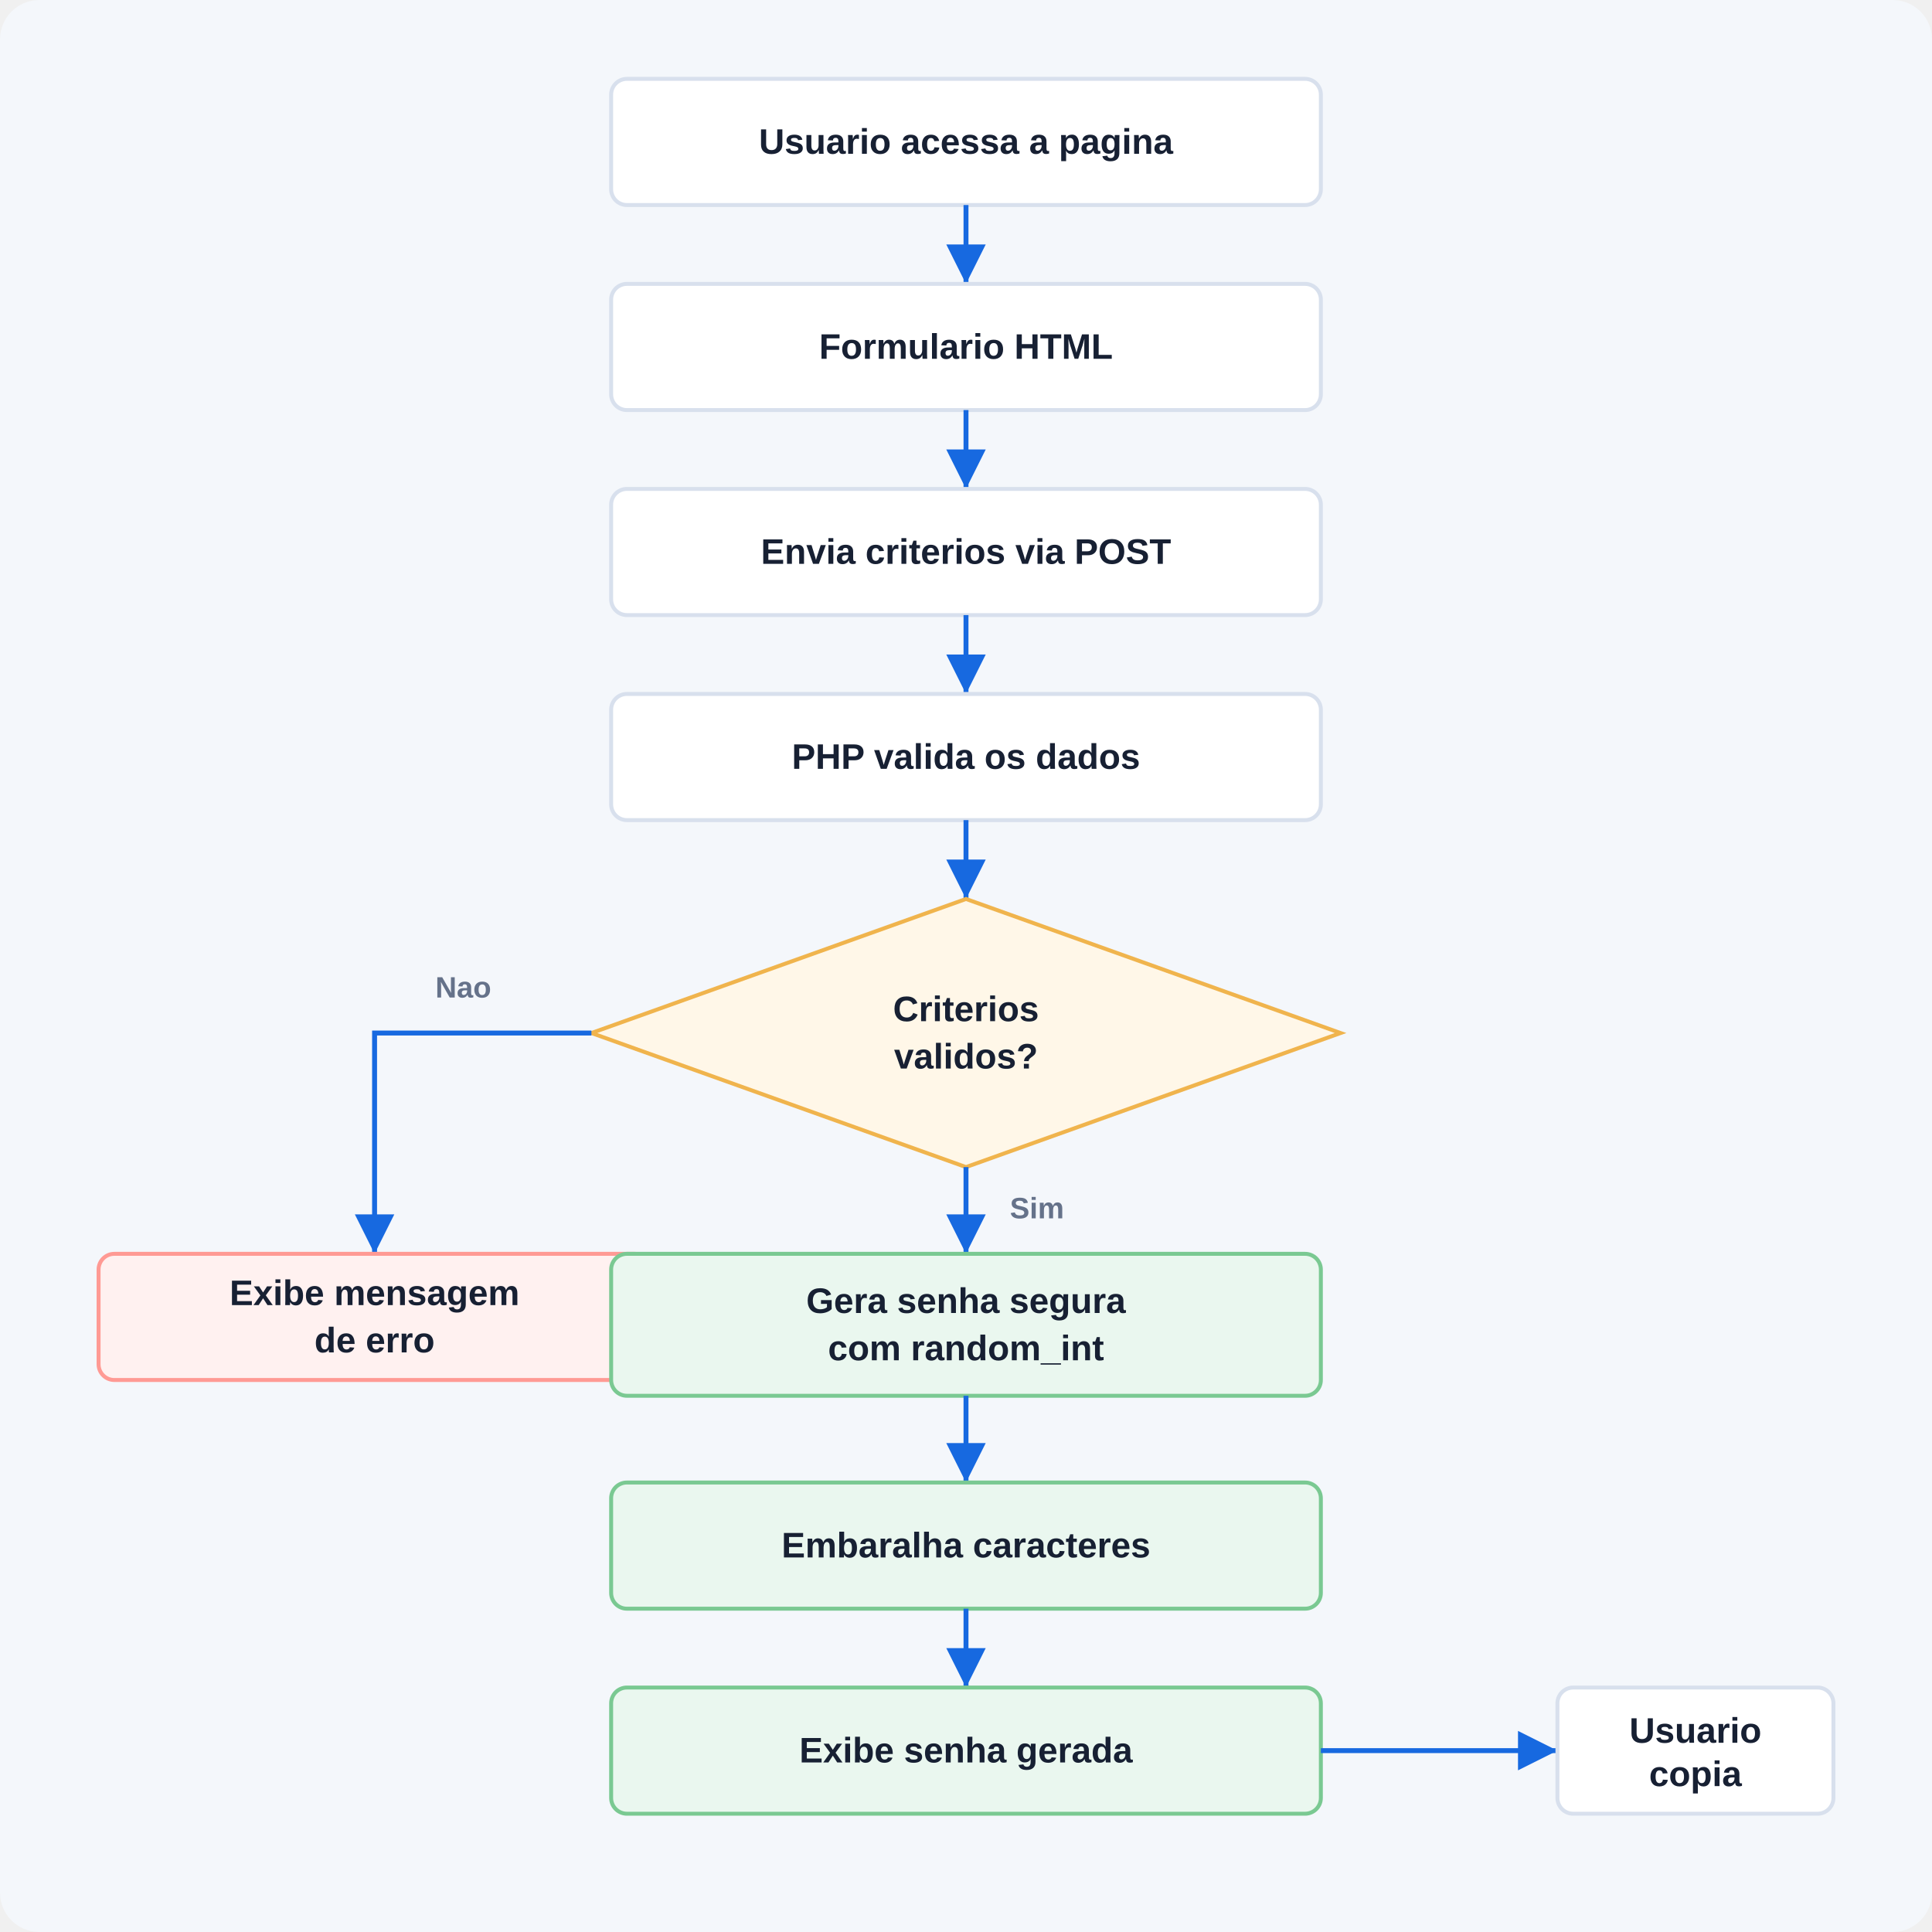
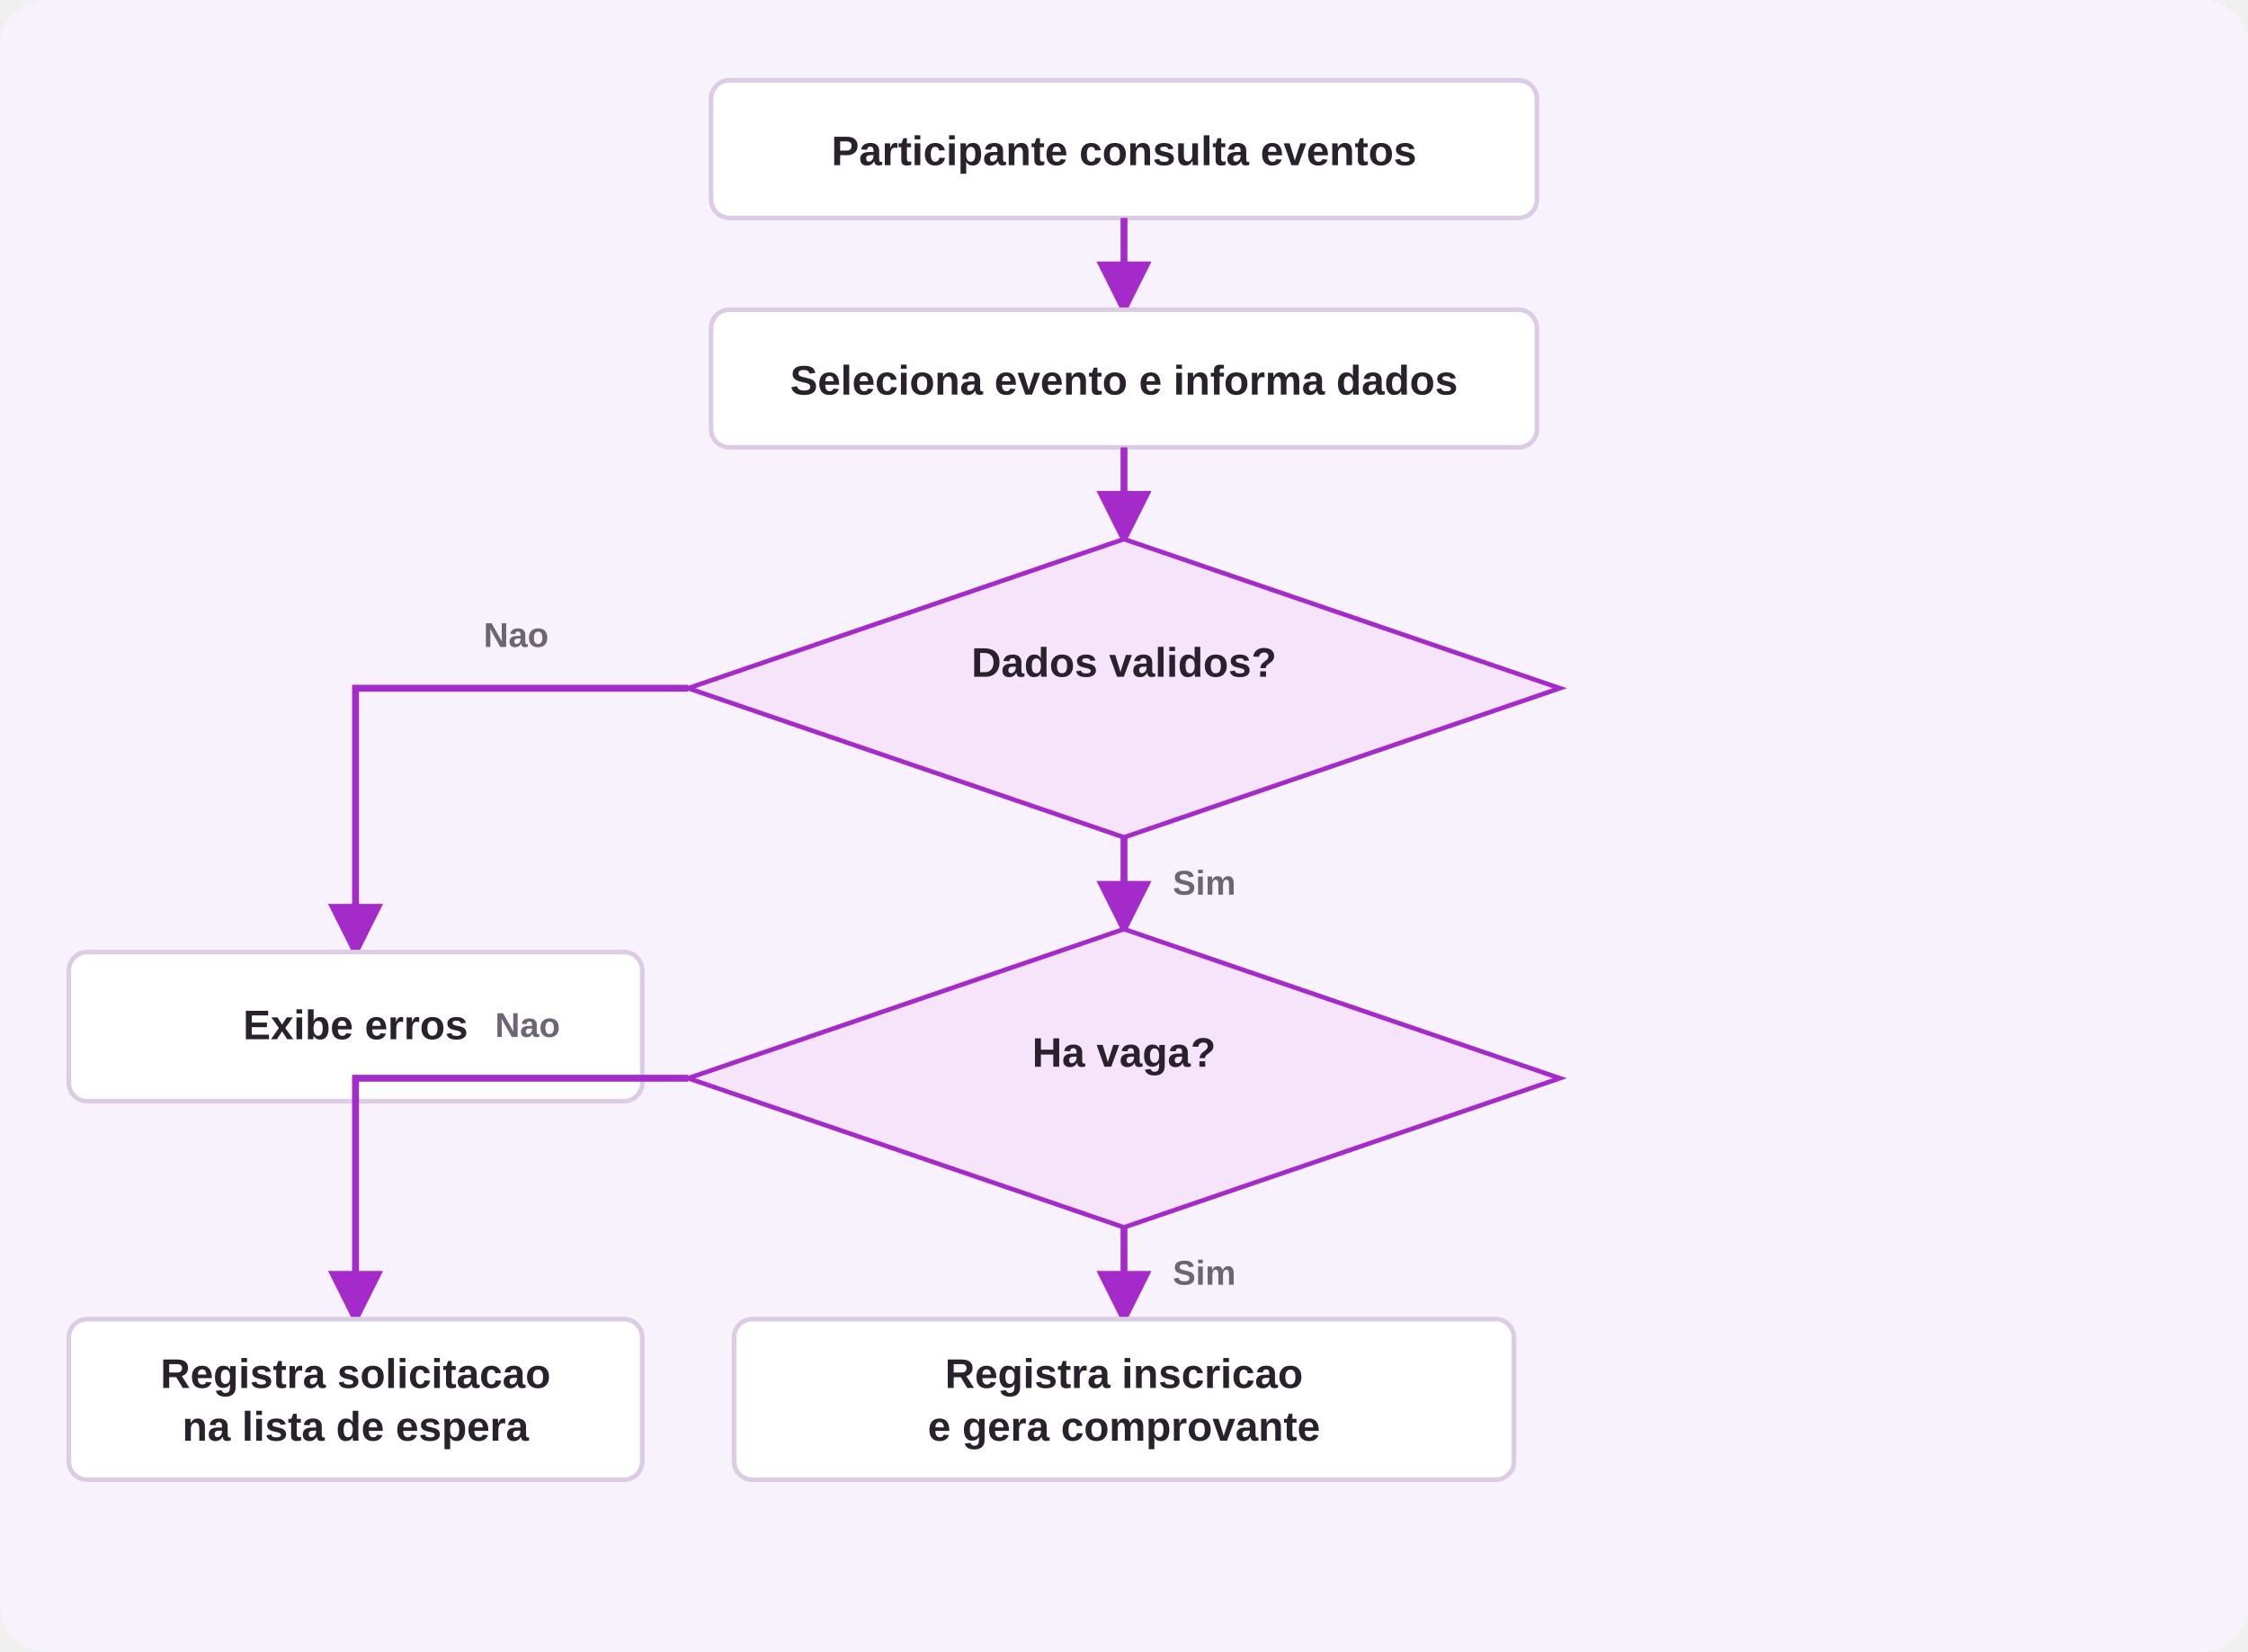
- <svg xmlns="http://www.w3.org/2000/svg" width="980" height="980" viewBox="0 0 980 980" role="img" aria-labelledby="title desc">
+ <svg xmlns="http://www.w3.org/2000/svg" width="980" height="720" viewBox="0 0 980 720" role="img" aria-labelledby="title desc">
  <defs>
-     <marker id="arrow" markerWidth="12" markerHeight="12" refX="10" refY="6" orient="auto" markerUnits="strokeWidth">
-       <path d="M2,2 L10,6 L2,10 Z" fill="#1769e0" />
+     <marker id="a" markerWidth="10" markerHeight="10" refX="8" refY="5" orient="auto">
+       <path d="M1 1L9 5L1 9Z" fill="#a42bca" />
    </marker>
-     <style>
-       .bg { fill: #f4f7fb; }
-       .node { fill: #ffffff; stroke: #d8e0ed; stroke-width: 2; }
-       .decision { fill: #fff7e8; stroke: #f0b44d; stroke-width: 2; }
-       .success { fill: #eaf7ef; stroke: #7ac992; stroke-width: 2; }
-       .error { fill: #fff1f0; stroke: #ff9a94; stroke-width: 2; }
-       .line { stroke: #1769e0; stroke-width: 2.5; fill: none; marker-end: url(#arrow); }
-       .label { fill: #172033; font: 700 18px Arial, Helvetica, sans-serif; text-anchor: middle; }
-       .small { fill: #65728a; font: 700 15px Arial, Helvetica, sans-serif; text-anchor: middle; }
-     </style>
+     <style>.bg{fill:#f7f2fb}.n{fill:#fff;stroke:#dccbe4;stroke-width:2}.d{fill:#f5e4fa;stroke:#a42bca;stroke-width:2}.l{stroke:#a42bca;stroke-width:3;fill:none;marker-end:url(#a)}text{font:700 18px Arial;text-anchor:middle;fill:#29222d}.s{font-size:15px;fill:#6d6573}</style>
  </defs>
-   <rect class="bg" width="980" height="980" rx="20" />
-   <rect class="node" x="310" y="40" width="360" height="64" rx="8" />
-   <text class="label" x="490" y="78">Usuario acessa a pagina</text>
-   <path class="line" d="M490 104 L490 144" />
-   <rect class="node" x="310" y="144" width="360" height="64" rx="8" />
-   <text class="label" x="490" y="182">Formulario HTML</text>
-   <path class="line" d="M490 208 L490 248" />
-   <rect class="node" x="310" y="248" width="360" height="64" rx="8" />
-   <text class="label" x="490" y="286">Envia criterios via POST</text>
-   <path class="line" d="M490 312 L490 352" />
-   <rect class="node" x="310" y="352" width="360" height="64" rx="8" />
-   <text class="label" x="490" y="390">PHP valida os dados</text>
-   <path class="line" d="M490 416 L490 456" />
-   <path class="decision" d="M490 456 L680 524 L490 592 L300 524 Z" />
-   <text class="label" x="490" y="518">Criterios</text>
-   <text class="label" x="490" y="542">validos?</text>
-   <path class="line" d="M300 524 L190 524 L190 636" />
-   <text class="small" x="235" y="506">Nao</text>
-   <rect class="error" x="50" y="636" width="280" height="64" rx="8" />
-   <text class="label" x="190" y="662">Exibe mensagem</text>
-   <text class="label" x="190" y="686">de erro</text>
-   <path class="line" d="M490 592 L490 636" />
-   <text class="small" x="526" y="618">Sim</text>
-   <rect class="success" x="310" y="636" width="360" height="72" rx="8" />
-   <text class="label" x="490" y="666">Gera senha segura</text>
-   <text class="label" x="490" y="690">com random_int</text>
-   <path class="line" d="M490 708 L490 752" />
-   <rect class="success" x="310" y="752" width="360" height="64" rx="8" />
-   <text class="label" x="490" y="790">Embaralha caracteres</text>
-   <path class="line" d="M490 816 L490 856" />
-   <rect class="success" x="310" y="856" width="360" height="64" rx="8" />
-   <text class="label" x="490" y="894">Exibe senha gerada</text>
-   <path class="line" d="M670 888 L790 888" />
-   <rect class="node" x="790" y="856" width="140" height="64" rx="8" />
-   <text class="label" x="860" y="884">Usuario</text>
-   <text class="label" x="860" y="906">copia</text>
+   <rect class="bg" width="980" height="720" rx="20" />
+   <rect class="n" x="310" y="35" width="360" height="60" rx="8" />
+   <text x="490" y="72">Participante consulta eventos</text>
+   <path class="l" d="M490 95V135" />
+   <rect class="n" x="310" y="135" width="360" height="60" rx="8" />
+   <text x="490" y="172">Seleciona evento e informa dados</text>
+   <path class="l" d="M490 195V235" />
+   <path class="d" d="M490 235L680 300L490 365L300 300Z" />
+   <text x="490" y="295">Dados validos?</text>
+   <path class="l" d="M300 300H155V415" />
+   <text class="s" x="225" y="282">Nao</text>
+   <rect class="n" x="30" y="415" width="250" height="65" rx="8" />
+   <text x="155" y="453">Exibe erros</text>
+   <path class="l" d="M490 365V405" />
+   <text class="s" x="525" y="390">Sim</text>
+   <path class="d" d="M490 405L680 470L490 535L300 470Z" />
+   <text x="490" y="465">Ha vaga?</text>
+   <path class="l" d="M300 470H155V575" />
+   <text class="s" x="230" y="452">Nao</text>
+   <rect class="n" x="30" y="575" width="250" height="70" rx="8" />
+   <text x="155" y="605">Registra solicitacao</text>
+   <text x="155" y="628">na lista de espera</text>
+   <path class="l" d="M490 535V575" />
+   <text class="s" x="525" y="560">Sim</text>
+   <rect class="n" x="320" y="575" width="340" height="70" rx="8" />
+   <text x="490" y="605">Registra inscricao</text>
+   <text x="490" y="628">e gera comprovante</text>
</svg>
